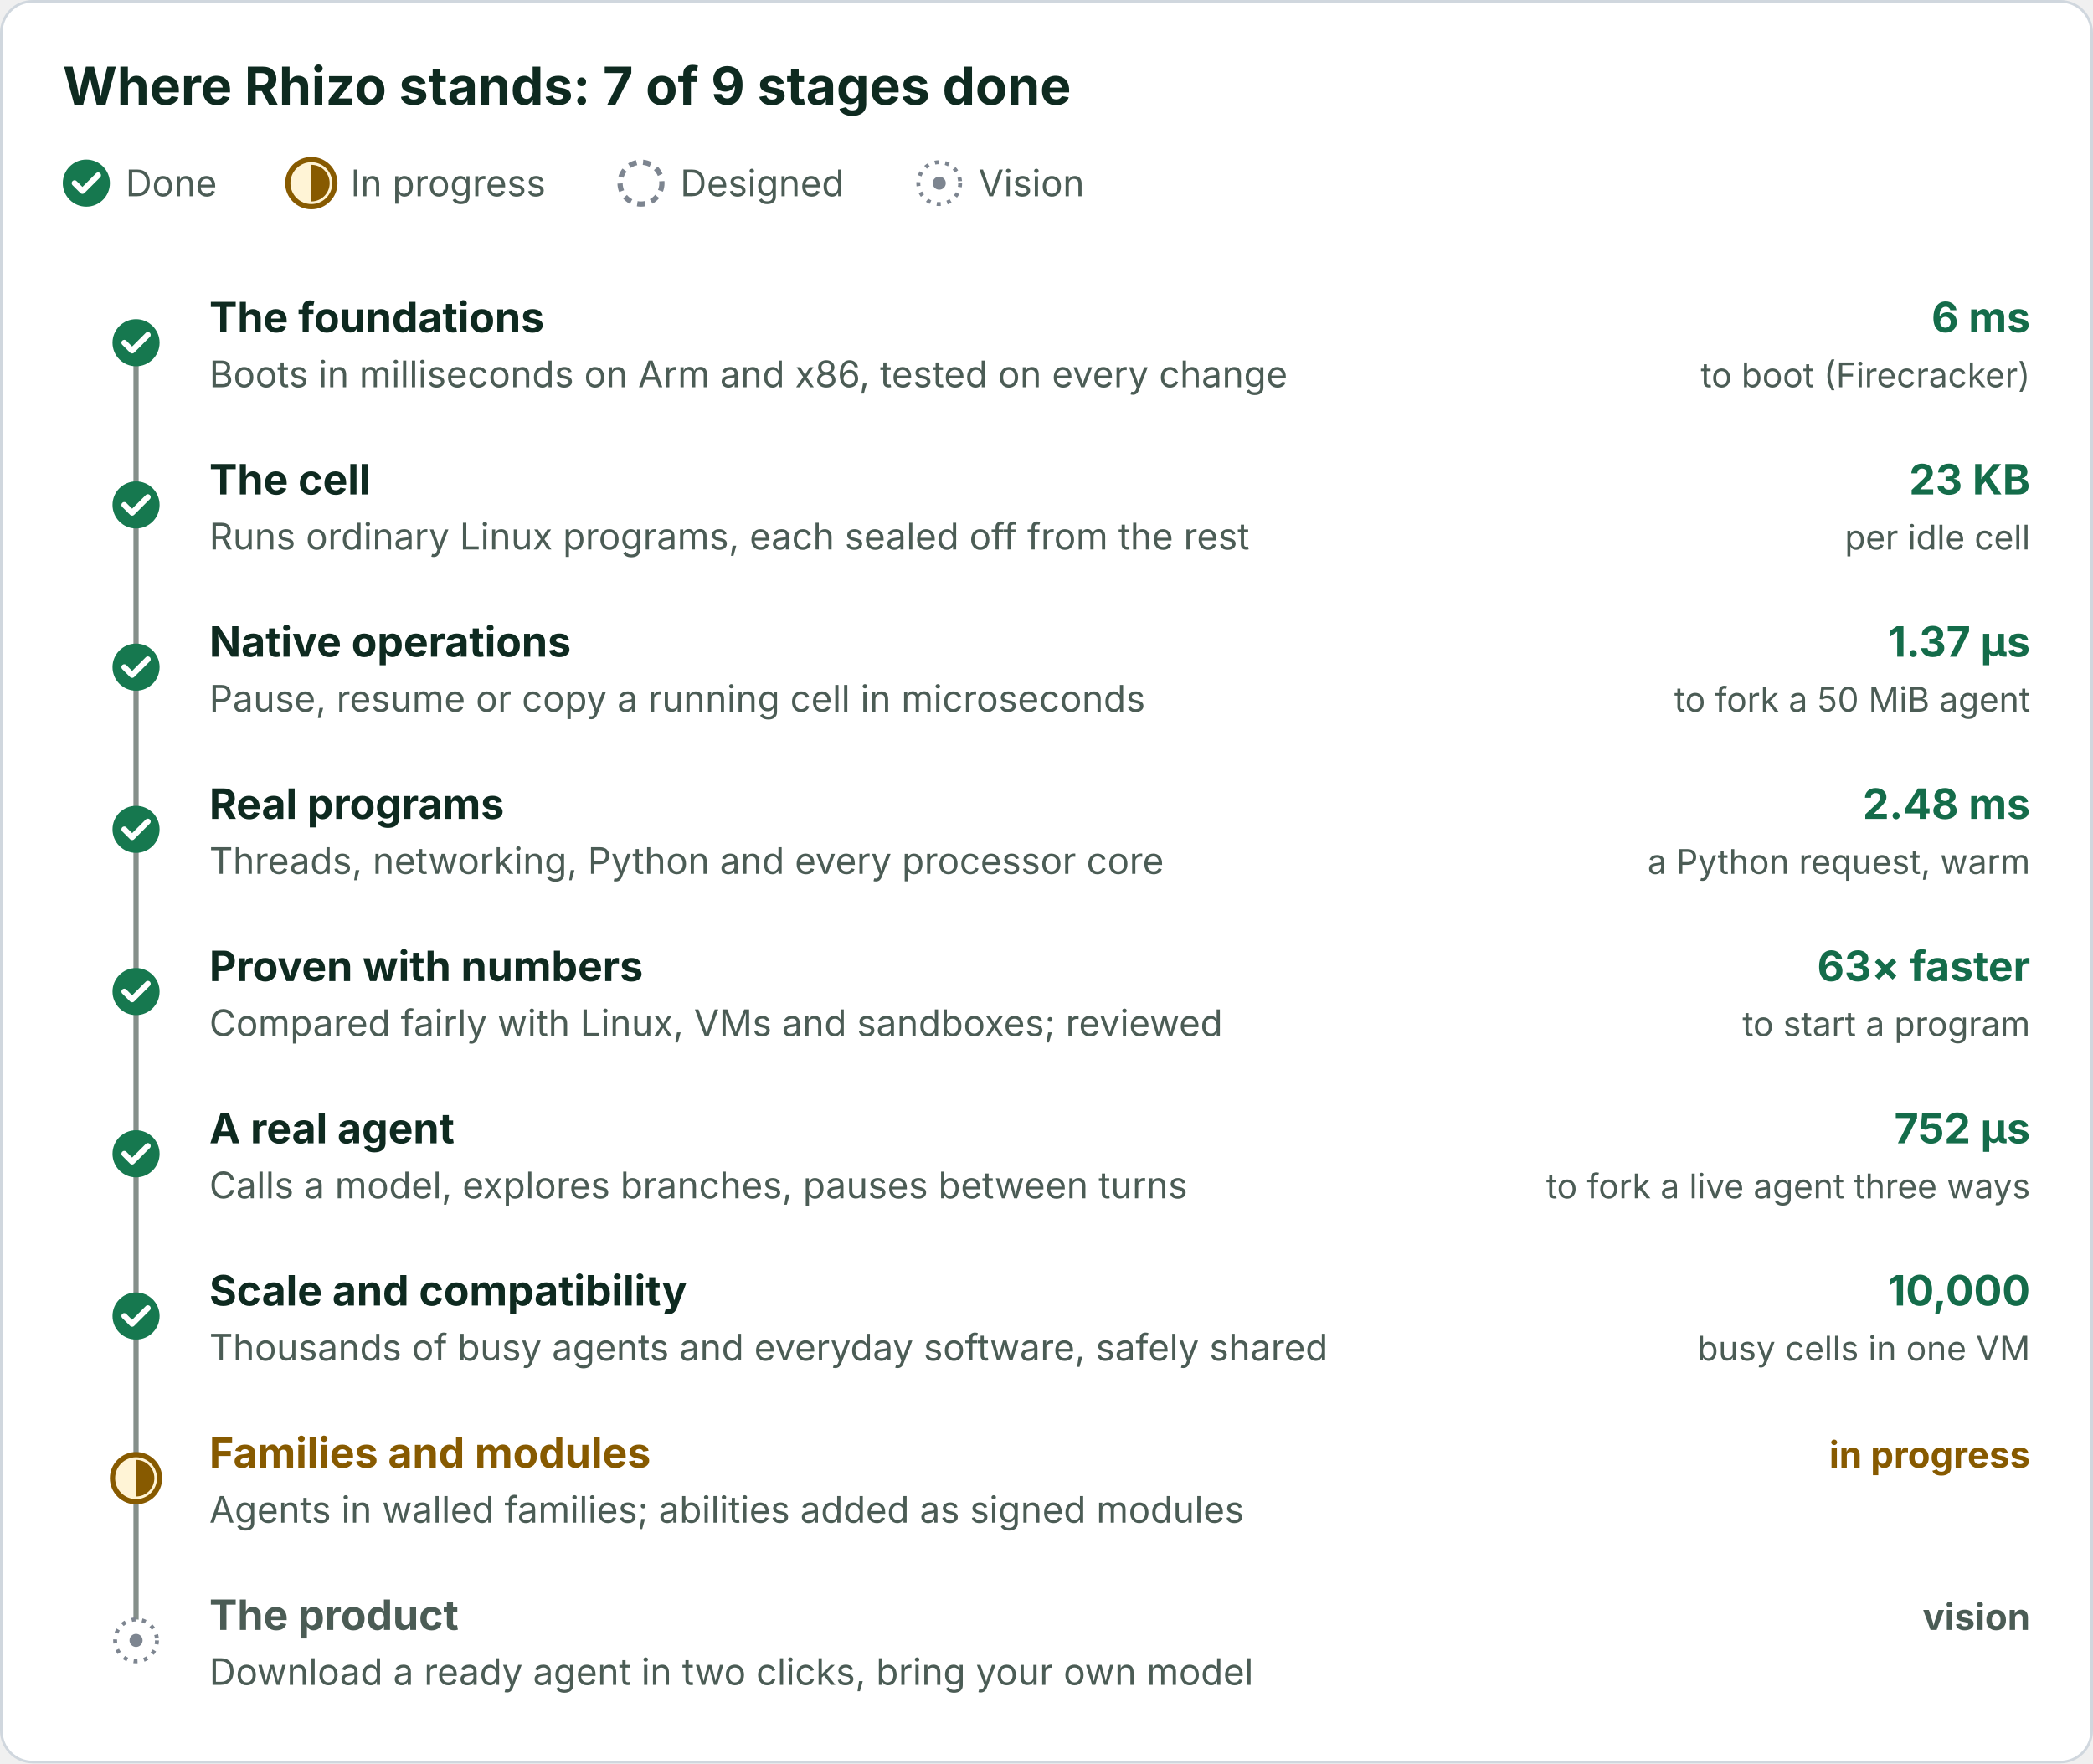
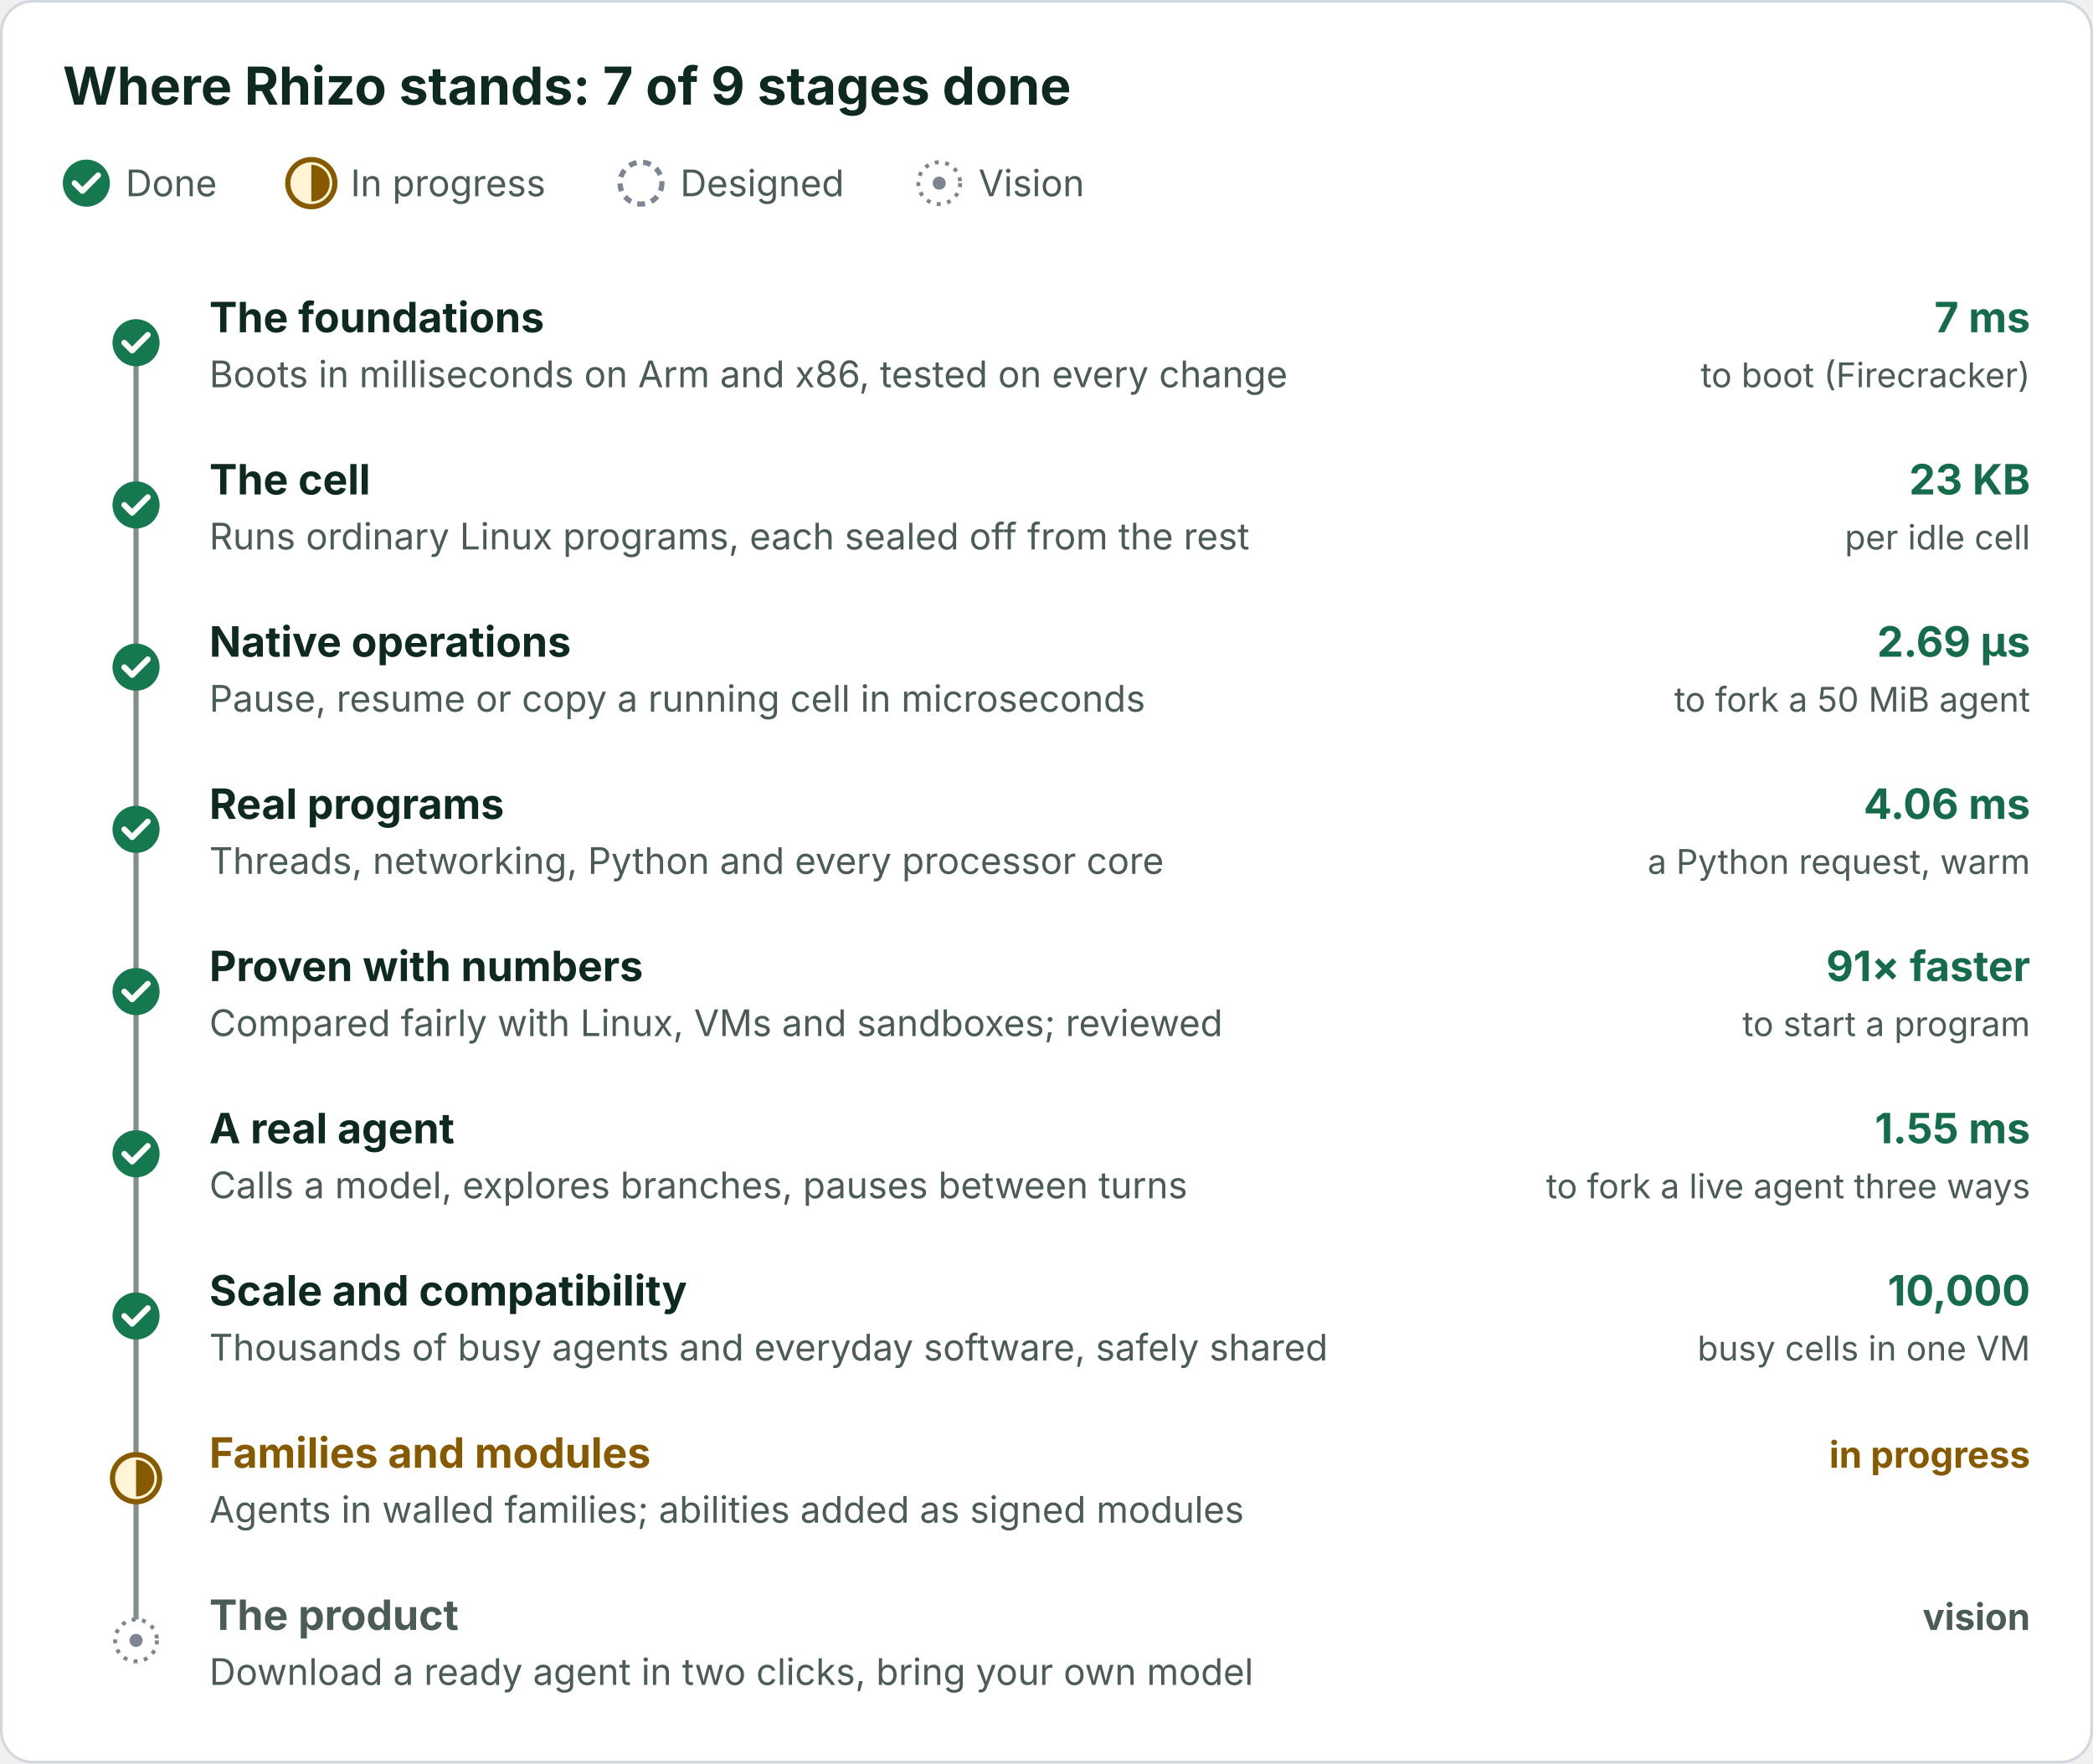
<svg xmlns="http://www.w3.org/2000/svg" viewBox="0 0 800 674" width="800" height="674" role="img" font-family="Inter, -apple-system, Segoe UI, Helvetica, Arial, sans-serif">
  <defs>
    <marker id="a" viewBox="0 0 10 10" refX="10" refY="5" markerWidth="7" markerHeight="7" orient="auto">
      <path d="M0 0L10 5L0 10z" fill="#57706a" />
    </marker>
    <marker id="g" viewBox="0 0 10 10" refX="10" refY="5" markerWidth="7" markerHeight="7" orient="auto">
      <path d="M0 0L10 5L0 10z" fill="#1f9d6b" />
    </marker>
    <marker id="b" viewBox="0 0 10 10" refX="10" refY="5" markerWidth="7" markerHeight="7" orient="auto">
      <path d="M0 0L10 5L0 10z" fill="#0a5cc2" />
    </marker>
    <marker id="o" viewBox="0 0 10 10" refX="10" refY="5" markerWidth="7" markerHeight="7" orient="auto">
      <path d="M0 0L10 5L0 10z" fill="#8a6100" />
    </marker>
    <marker id="r" viewBox="0 0 10 10" refX="10" refY="5" markerWidth="7" markerHeight="7" orient="auto">
      <path d="M0 0L10 5L0 10z" fill="#b42318" />
    </marker>
    <marker id="c" viewBox="0 0 10 10" refX="10" refY="5" markerWidth="7" markerHeight="7" orient="auto">
      <path d="M0 0L10 5L0 10z" fill="#146c4a" />
    </marker>
  </defs>
  <rect class="bg" x="0.5" y="0.5" width="799" height="673" rx="12" fill="#ffffff" stroke="#d0d7de" />
  <text x="24" y="40" font-size="20" fill="#0e2a20" font-weight="700">Where Rhizo stands: 7 of 9 stages done</text>
  <circle cx="33" cy="70" r="9" fill="#16784f" />
  <path d="M28.5 70l3 3l6-6" fill="none" stroke="#ffffff" stroke-width="2.2" stroke-linecap="round" stroke-linejoin="round" />
  <text x="48" y="75" font-size="14" fill="#4b5c55">Done</text>
  <circle cx="119" cy="70" r="9" fill="#fff4d6" stroke="#875a00" stroke-width="2" />
  <path d="M119 63A7 7 0 0 1 119 77z" fill="#875a00" />
  <text x="134" y="75" font-size="14" fill="#4b5c55">In progress</text>
  <circle cx="245" cy="70" r="8" fill="#ffffff" stroke="#7d8590" stroke-width="2" stroke-dasharray="3 2.5" />
  <text x="260" y="75" font-size="14" fill="#4b5c55">Designed</text>
  <circle cx="359" cy="70" r="8" fill="#ffffff" stroke="#7d8590" stroke-width="1.5" stroke-dasharray="1.5 2.5" />
  <circle cx="359" cy="70" r="2.5" fill="#7d8590" />
  <text x="374" y="75" font-size="14" fill="#4b5c55">Vision</text>
  <line x1="52" y1="131.0" x2="52" y2="627.0" stroke="#858f8a" stroke-width="2" />
  <circle cx="52" cy="131.0" r="9" fill="#16784f" />
  <path d="M47.5 131.0l3 3l6-6" fill="none" stroke="#ffffff" stroke-width="2.2" stroke-linecap="round" stroke-linejoin="round" />
  <text x="80" y="127.0" font-size="16" fill="#0e2a20" font-weight="700">The foundations</text>
  <text x="80" y="148.0" font-size="14" fill="#4b5c55">Boots in milliseconds on Arm and x86, tested on every change</text>
-   <text x="776" y="127.0" font-size="16" fill="#146c4a" font-weight="700" text-anchor="end">6 ms</text>
+   <text x="776" y="127.0" font-size="16" fill="#146c4a" font-weight="700" text-anchor="end">7 ms</text>
  <text x="776" y="148.0" font-size="13" fill="#4b5c55" text-anchor="end">to boot (Firecracker)</text>
  <circle cx="52" cy="193.0" r="9" fill="#16784f" />
  <path d="M47.5 193.0l3 3l6-6" fill="none" stroke="#ffffff" stroke-width="2.2" stroke-linecap="round" stroke-linejoin="round" />
  <text x="80" y="189.0" font-size="16" fill="#0e2a20" font-weight="700">The cell</text>
  <text x="80" y="210.0" font-size="14" fill="#4b5c55">Runs ordinary Linux programs, each sealed off from the rest</text>
  <text x="776" y="189.0" font-size="16" fill="#146c4a" font-weight="700" text-anchor="end">23 KB</text>
  <text x="776" y="210.0" font-size="13" fill="#4b5c55" text-anchor="end">per idle cell</text>
  <circle cx="52" cy="255.0" r="9" fill="#16784f" />
  <path d="M47.5 255.0l3 3l6-6" fill="none" stroke="#ffffff" stroke-width="2.2" stroke-linecap="round" stroke-linejoin="round" />
  <text x="80" y="251.0" font-size="16" fill="#0e2a20" font-weight="700">Native operations</text>
  <text x="80" y="272.0" font-size="14" fill="#4b5c55">Pause, resume or copy a running cell in microseconds</text>
-   <text x="776" y="251.0" font-size="16" fill="#146c4a" font-weight="700" text-anchor="end">1.37 µs</text>
+   <text x="776" y="251.0" font-size="16" fill="#146c4a" font-weight="700" text-anchor="end">2.69 µs</text>
  <text x="776" y="272.0" font-size="13" fill="#4b5c55" text-anchor="end">to fork a 50 MiB agent</text>
  <circle cx="52" cy="317.0" r="9" fill="#16784f" />
  <path d="M47.5 317.0l3 3l6-6" fill="none" stroke="#ffffff" stroke-width="2.2" stroke-linecap="round" stroke-linejoin="round" />
  <text x="80" y="313.0" font-size="16" fill="#0e2a20" font-weight="700">Real programs</text>
  <text x="80" y="334.0" font-size="14" fill="#4b5c55">Threads, networking, Python and every processor core</text>
-   <text x="776" y="313.0" font-size="16" fill="#146c4a" font-weight="700" text-anchor="end">2.48 ms</text>
+   <text x="776" y="313.0" font-size="16" fill="#146c4a" font-weight="700" text-anchor="end">4.06 ms</text>
  <text x="776" y="334.0" font-size="13" fill="#4b5c55" text-anchor="end">a Python request, warm</text>
  <circle cx="52" cy="379.0" r="9" fill="#16784f" />
  <path d="M47.5 379.0l3 3l6-6" fill="none" stroke="#ffffff" stroke-width="2.2" stroke-linecap="round" stroke-linejoin="round" />
  <text x="80" y="375.0" font-size="16" fill="#0e2a20" font-weight="700">Proven with numbers</text>
  <text x="80" y="396.0" font-size="14" fill="#4b5c55">Compared fairly with Linux, VMs and sandboxes; reviewed</text>
-   <text x="776" y="375.0" font-size="16" fill="#146c4a" font-weight="700" text-anchor="end">63× faster</text>
+   <text x="776" y="375.0" font-size="16" fill="#146c4a" font-weight="700" text-anchor="end">91× faster</text>
  <text x="776" y="396.0" font-size="13" fill="#4b5c55" text-anchor="end">to start a program</text>
  <circle cx="52" cy="441.0" r="9" fill="#16784f" />
  <path d="M47.5 441.0l3 3l6-6" fill="none" stroke="#ffffff" stroke-width="2.2" stroke-linecap="round" stroke-linejoin="round" />
  <text x="80" y="437.0" font-size="16" fill="#0e2a20" font-weight="700">A real agent</text>
  <text x="80" y="458.0" font-size="14" fill="#4b5c55">Calls a model, explores branches, pauses between turns</text>
-   <text x="776" y="437.0" font-size="16" fill="#146c4a" font-weight="700" text-anchor="end">752 µs</text>
+   <text x="776" y="437.0" font-size="16" fill="#146c4a" font-weight="700" text-anchor="end">1.55 ms</text>
  <text x="776" y="458.0" font-size="13" fill="#4b5c55" text-anchor="end">to fork a live agent three ways</text>
  <circle cx="52" cy="503.0" r="9" fill="#16784f" />
  <path d="M47.5 503.0l3 3l6-6" fill="none" stroke="#ffffff" stroke-width="2.2" stroke-linecap="round" stroke-linejoin="round" />
  <text x="80" y="499.0" font-size="16" fill="#0e2a20" font-weight="700">Scale and compatibility</text>
  <text x="80" y="520.0" font-size="14" fill="#4b5c55">Thousands of busy agents and everyday software, safely shared</text>
  <text x="776" y="499.0" font-size="16" fill="#146c4a" font-weight="700" text-anchor="end">10,000</text>
  <text x="776" y="520.0" font-size="13" fill="#4b5c55" text-anchor="end">busy cells in one VM</text>
  <circle cx="52" cy="565.0" r="9" fill="#fff4d6" stroke="#875a00" stroke-width="2" />
  <path d="M52 558.0A7 7 0 0 1 52 572.0z" fill="#875a00" />
  <text x="80" y="561.0" font-size="16" fill="#875a00" font-weight="700">Families and modules</text>
  <text x="80" y="582.0" font-size="14" fill="#4b5c55">Agents in walled families; abilities added as signed modules</text>
  <text x="776" y="561.0" font-size="14" fill="#875a00" font-weight="700" text-anchor="end">in progress</text>
  <circle cx="52" cy="627.0" r="8" fill="#ffffff" stroke="#7d8590" stroke-width="1.5" stroke-dasharray="1.5 2.5" />
  <circle cx="52" cy="627.0" r="2.5" fill="#7d8590" />
  <text x="80" y="623.0" font-size="16" fill="#4b5c55" font-weight="700">The product</text>
  <text x="80" y="644.0" font-size="14" fill="#4b5c55">Download a ready agent in two clicks, bring your own model</text>
  <text x="776" y="623.0" font-size="14" fill="#4b5c55" font-weight="700" text-anchor="end">vision</text>
</svg>
